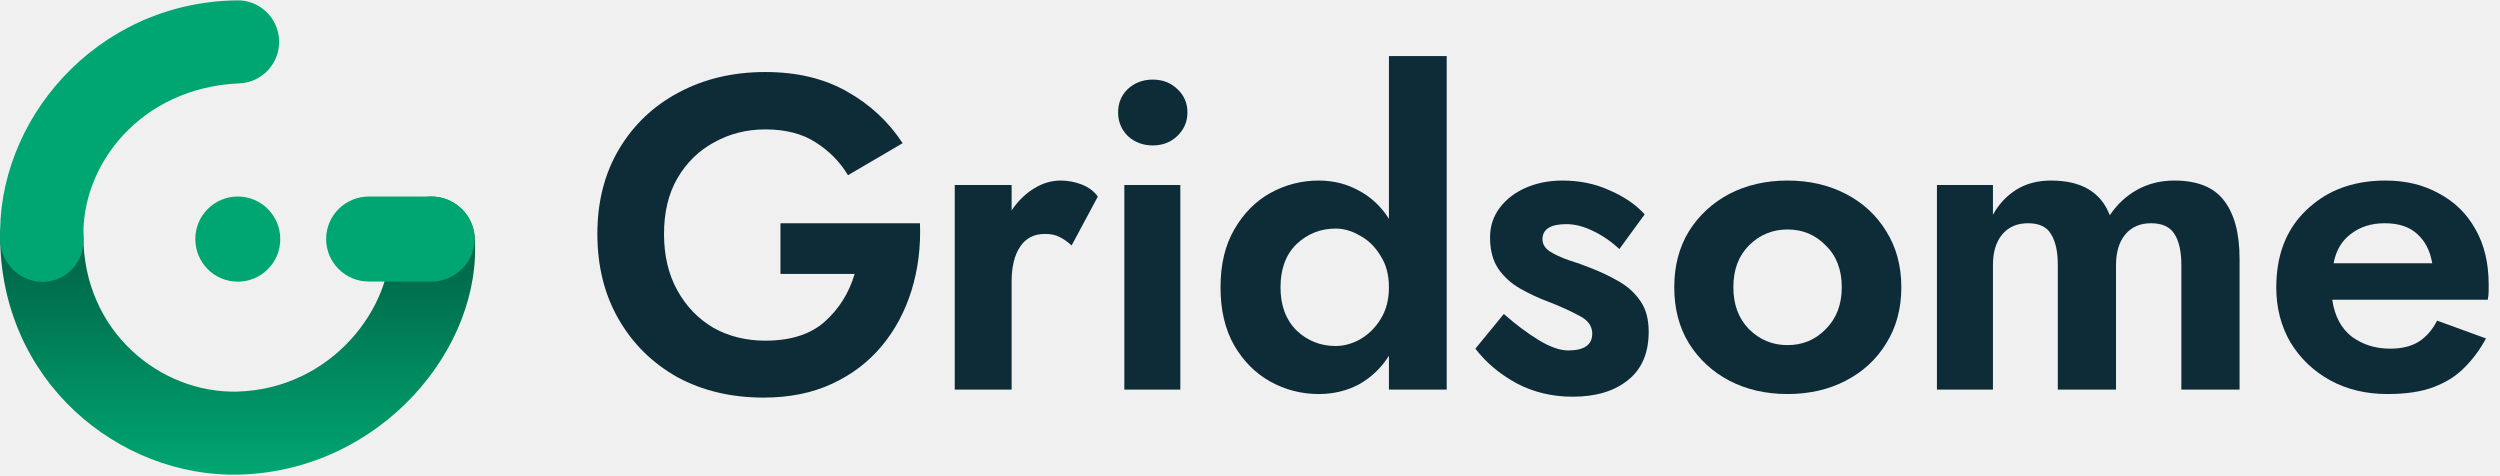
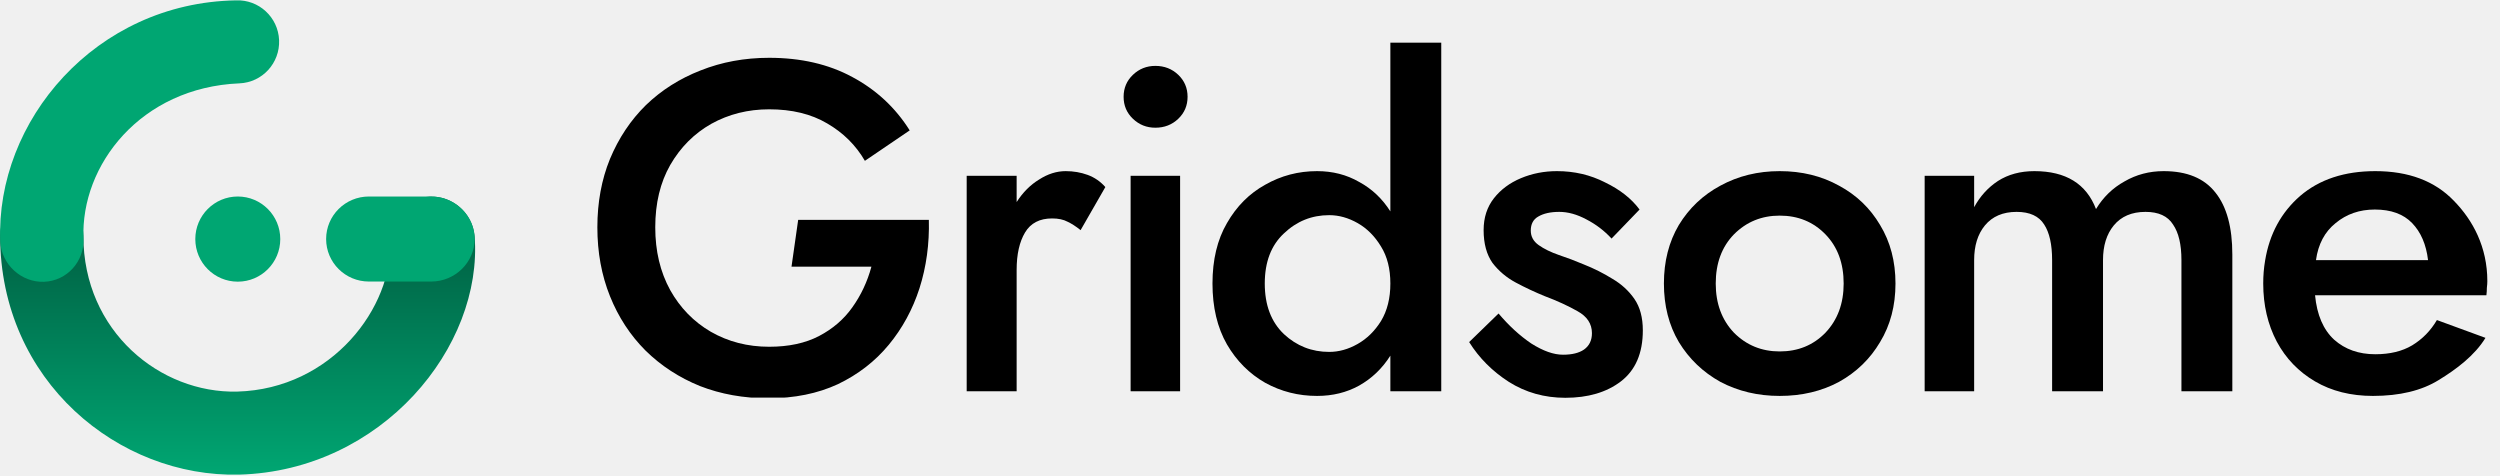
<svg xmlns="http://www.w3.org/2000/svg" width="1289" height="245" viewBox="0 0 1289 245" fill="none">
  <path d="M221.494 101.381C233.274 100.815 243.701 109.953 244.718 121.743C249.124 178.78 196.925 242.674 123.366 244.717C61.377 246.247 0.068 196.619 0.068 121.58C0.068 109.754 9.841 100.167 21.634 100.167C33.427 100.167 42.987 109.754 42.987 121.58C42.987 170.939 82.675 202.883 122.316 201.905C171.115 200.549 202.839 158.295 201.189 123.795C200.623 111.983 209.715 101.948 221.494 101.381Z" fill="url(#paint0_linear)" />
  <path d="M168.15 123.24C168.15 111.133 178.026 101.318 190.208 101.318L222.354 101.318C234.537 101.318 244.718 111.133 244.718 123.24C244.718 135.348 234.537 145.163 222.354 145.163H190.208C178.026 145.163 168.15 135.348 168.15 123.24Z" fill="#00A672" />
  <path d="M100.7 123.272C100.7 111.147 110.513 101.318 122.604 101.318C134.696 101.318 144.509 111.147 144.509 123.272C144.509 135.397 134.696 145.227 122.604 145.227C110.513 145.227 100.7 135.397 100.7 123.272Z" fill="#00A672" />
  <path fill-rule="evenodd" clip-rule="evenodd" d="M143.902 20.696C144.392 32.512 135.236 42.488 123.453 42.979C72.588 45.097 41.535 85.076 43.046 123.036C43.517 134.852 34.537 144.814 22.753 145.286C10.969 145.758 0.606 136.221 0.136 124.405C-2.327 62.545 49.181 1.391 121.681 0.19C133.464 -0.3 143.413 8.88 143.902 20.696Z" fill="#00A672" />
  <g clip-path="url(#clip0)">
-     <path d="M402.407 141.248H440.658C437.756 151.033 432.639 159.212 425.308 165.786C417.976 172.36 407.742 175.647 394.606 175.647C384.678 175.647 375.742 173.43 367.799 168.996C360.009 164.41 353.823 157.989 349.241 149.733C344.659 141.477 342.367 131.769 342.367 120.609C342.367 109.449 344.659 99.894 349.241 91.944C353.976 83.841 360.315 77.649 368.258 73.368C376.2 68.935 384.983 66.718 394.606 66.718C404.993 66.718 413.623 68.935 420.496 73.368C427.522 77.802 433.098 83.459 437.222 90.338L465.403 73.827C458.071 62.667 448.525 53.8 436.763 47.226C425.002 40.499 410.95 37.135 394.606 37.135C377.957 37.135 363.064 40.652 349.928 47.684C336.945 54.564 326.711 64.272 319.227 76.808C311.742 89.345 308 103.945 308 120.609C308 137.273 311.666 151.95 318.998 164.639C326.329 177.328 336.41 187.266 349.241 194.451C362.224 201.484 377.04 205 393.69 205C406.978 205 418.74 202.63 428.973 197.891C439.207 193.152 447.761 186.654 454.634 178.399C461.508 170.143 466.625 160.588 469.985 149.733C473.346 138.878 474.797 127.336 474.338 115.105H402.407V141.248Z" fill="#0D2C38" />
-     <path d="M552.525 126.571L566.043 101.346C564.057 98.594 561.308 96.53 557.795 95.154C554.282 93.778 550.616 93.09 546.797 93.09C542.062 93.09 537.48 94.466 533.05 97.218C528.621 99.97 524.802 103.716 521.595 108.455V95.383H492.268V200.872H521.595V145.147C521.595 137.503 523.046 131.54 525.948 127.259C528.85 122.826 533.127 120.609 538.778 120.609C541.833 120.609 544.353 121.144 546.339 122.214C548.478 123.285 550.54 124.737 552.525 126.571Z" fill="#0D2C38" />
-     <path d="M579.704 95.383V200.872H608.573V95.383H579.704ZM576.496 58.01C576.496 62.75 578.177 66.801 581.537 70.164C585.05 73.375 589.327 74.98 594.367 74.98C599.408 74.98 603.608 73.375 606.969 70.164C610.482 66.801 612.239 62.75 612.239 58.01C612.239 53.118 610.482 49.067 606.969 45.856C603.608 42.646 599.408 41.04 594.367 41.04C589.327 41.04 585.05 42.646 581.537 45.856C578.177 49.067 576.496 53.118 576.496 58.01Z" fill="#0D2C38" />
-     <path d="M660.229 148.128C660.229 138.649 662.979 131.234 668.477 125.883C674.129 120.533 680.85 117.857 688.64 117.857C692.917 117.857 697.117 119.08 701.241 121.526C705.518 123.82 709.031 127.259 711.78 131.846C714.683 136.28 716.134 141.707 716.134 148.128C716.134 154.549 714.683 160.053 711.78 164.639C709.031 169.073 705.518 172.513 701.241 174.959C697.117 177.252 692.917 178.399 688.64 178.399C680.85 178.399 674.129 175.723 668.477 170.372C662.979 164.868 660.229 157.454 660.229 148.128ZM629.299 148.128C629.299 159.9 631.666 169.914 636.401 178.169C641.136 186.272 647.322 192.464 654.96 196.744C662.75 201.025 671.074 203.165 679.933 203.165C687.571 203.165 694.52 201.484 700.783 198.12C707.045 194.604 712.162 189.712 716.134 183.444V200.872H745.919V28.893H716.134V112.812C712.162 106.544 707.045 101.728 700.783 98.365C694.52 94.848 687.571 93.09 679.933 93.09C671.074 93.09 662.75 95.231 654.96 99.511C647.322 103.792 641.136 110.06 636.401 118.316C631.666 126.419 629.299 136.356 629.299 148.128Z" fill="#0D2C38" />
-     <path d="M775.369 161.887L760.706 179.774C766.204 186.96 773.307 192.922 782.013 197.662C790.72 202.248 800.343 204.541 810.882 204.541C822.796 204.541 832.266 201.713 839.292 196.056C846.471 190.4 850.061 182.068 850.061 171.06C850.061 164.639 848.686 159.441 845.937 155.466C843.187 151.338 839.598 147.975 835.168 145.376C830.739 142.777 826.004 140.484 820.963 138.496C816.839 136.815 812.791 135.362 808.82 134.139C804.849 132.763 801.565 131.234 798.968 129.553C796.524 127.871 795.302 125.807 795.302 123.361C795.302 118.163 799.426 115.564 807.674 115.564C811.951 115.564 816.457 116.711 821.192 119.004C826.08 121.297 830.662 124.431 834.939 128.406L847.999 110.519C843.417 105.474 837.383 101.346 829.899 98.135C822.567 94.772 814.472 93.09 805.612 93.09C798.739 93.09 792.476 94.313 786.825 96.76C781.173 99.206 776.667 102.645 773.307 107.079C769.947 111.513 768.266 116.634 768.266 122.444C768.266 129.018 769.717 134.445 772.62 138.726C775.522 142.853 779.264 146.217 783.846 148.816C788.429 151.415 793.164 153.632 798.052 155.466C804.009 157.759 809.278 160.129 813.861 162.575C818.596 164.868 820.963 168.003 820.963 171.977C820.963 177.787 816.839 180.692 808.591 180.692C804.314 180.692 799.273 178.934 793.469 175.417C787.665 171.901 781.631 167.391 775.369 161.887Z" fill="#0D2C38" />
-     <path d="M893.718 148.128C893.718 139.108 896.391 131.922 901.737 126.571C907.236 121.068 913.881 118.316 921.671 118.316C929.46 118.316 936.028 121.068 941.374 126.571C946.873 131.922 949.623 139.108 949.623 148.128C949.623 156.995 946.873 164.181 941.374 169.684C936.028 175.188 929.46 177.94 921.671 177.94C913.881 177.94 907.236 175.188 901.737 169.684C896.391 164.181 893.718 156.995 893.718 148.128ZM863.246 148.128C863.246 159.135 865.766 168.767 870.807 177.023C876 185.278 882.95 191.699 891.656 196.286C900.515 200.872 910.52 203.165 921.671 203.165C932.821 203.165 942.826 200.872 951.685 196.286C960.544 191.699 967.494 185.278 972.534 177.023C977.728 168.767 980.324 159.135 980.324 148.128C980.324 137.12 977.728 127.489 972.534 119.233C967.494 110.977 960.544 104.556 951.685 99.97C942.826 95.383 932.821 93.09 921.671 93.09C910.52 93.09 900.515 95.383 891.656 99.97C882.95 104.556 876 110.977 870.807 119.233C865.766 127.489 863.246 137.12 863.246 148.128Z" fill="#0D2C38" />
-     <path d="M1154.72 133.451C1154.72 120.303 1152.04 110.29 1146.7 103.41C1141.5 96.53 1132.95 93.09 1121.04 93.09C1114.01 93.09 1107.59 94.695 1101.79 97.906C1096.14 101.117 1091.48 105.474 1087.81 110.977C1083.23 99.053 1073.15 93.09 1057.57 93.09C1050.54 93.09 1044.51 94.695 1039.47 97.906C1034.43 101.117 1030.46 105.397 1027.56 110.748V95.383H998.687V200.872H1027.56V136.662C1027.56 129.935 1029.16 124.66 1032.37 120.838C1035.58 117.016 1040 115.105 1045.66 115.105C1051.46 115.105 1055.43 117.016 1057.57 120.838C1059.86 124.508 1061.01 129.782 1061.01 136.662V200.872H1091.02V136.662C1091.02 129.935 1092.63 124.66 1095.83 120.838C1099.04 117.016 1103.47 115.105 1109.12 115.105C1114.93 115.105 1118.97 117.016 1121.26 120.838C1123.56 124.508 1124.7 129.782 1124.7 136.662V200.872H1154.72V133.451Z" fill="#0D2C38" />
-     <path d="M1202.51 154.549H1282.7C1283 152.867 1283.16 151.415 1283.16 150.192C1283.16 148.816 1283.16 147.669 1283.16 146.752C1283.16 135.592 1280.87 126.036 1276.28 118.087C1271.85 110.137 1265.59 104.021 1257.5 99.741C1249.55 95.307 1240.39 93.09 1230 93.09C1215.03 93.09 1202.58 97.142 1192.66 105.244C1182.73 113.194 1176.69 123.667 1174.56 136.662C1174.25 138.496 1174.02 140.407 1173.87 142.395C1173.72 144.229 1173.64 146.14 1173.64 148.128C1173.64 158.677 1176.08 168.155 1180.97 176.564C1186.01 184.82 1192.81 191.317 1201.36 196.056C1210.07 200.796 1219.92 203.165 1230.92 203.165C1240.69 203.165 1248.71 201.942 1254.98 199.496C1261.39 197.05 1266.66 193.687 1270.78 189.406C1275.06 185.125 1278.73 180.157 1281.78 174.5L1256.58 165.327C1254.14 170.066 1251 173.659 1247.19 176.105C1243.37 178.551 1238.4 179.774 1232.29 179.774C1224.81 179.774 1218.24 177.711 1212.59 173.583C1207.09 169.302 1203.73 162.957 1202.51 154.549ZM1203.2 135.744C1204.42 129.17 1207.4 124.125 1212.13 120.609C1216.87 116.94 1222.67 115.105 1229.54 115.105C1236.72 115.105 1242.3 116.94 1246.27 120.609C1250.39 124.278 1252.99 129.323 1254.06 135.744H1203.2Z" fill="#0D2C38" />
+     <path d="M408.102 137.495H449.305C447.219 145.221 443.929 152.224 439.436 158.502C435.103 164.618 429.405 169.528 422.344 173.231C415.283 176.933 406.697 178.784 396.587 178.784C385.513 178.784 375.483 176.209 366.496 171.057C357.67 165.906 350.688 158.743 345.553 149.568C340.418 140.231 337.85 129.446 337.85 117.212C337.85 104.817 340.418 94.112 345.553 85.098C350.849 75.922 357.91 68.84 366.737 63.849C375.724 58.859 385.674 56.364 396.587 56.364C408.302 56.364 418.252 58.779 426.437 63.608C434.782 68.437 441.281 74.876 445.935 82.925L469.045 67.23C461.663 55.479 451.793 46.303 439.436 39.703C427.239 33.103 412.956 29.803 396.587 29.803C383.909 29.803 372.113 31.977 361.2 36.323C350.448 40.508 341.06 46.464 333.035 54.191C325.172 61.918 318.993 71.174 314.5 81.959C310.167 92.583 308 104.334 308 117.212C308 130.09 310.167 141.921 314.5 152.706C318.833 163.492 324.931 172.828 332.795 180.716C340.819 188.604 350.207 194.72 360.959 199.067C371.712 203.252 383.427 205.345 396.105 205.345C409.586 205.345 421.542 202.93 431.973 198.101C442.405 193.111 451.151 186.35 458.212 177.818C465.273 169.287 470.569 159.548 474.1 148.602C477.631 137.495 479.235 125.743 478.914 113.349H411.539L408.102 137.495Z" fill="black" />
+     <path d="M557.159 118.661L569.918 96.446C567.35 93.549 564.301 91.456 560.77 90.168C557.24 88.881 553.468 88.237 549.456 88.237C544.802 88.237 540.228 89.686 535.735 92.583C531.241 95.32 527.39 99.183 524.18 104.173V90.651H498.423V201.723H524.18V139.185C524.18 131.136 525.624 124.697 528.513 119.868C531.402 115.039 536.056 112.624 542.475 112.624C545.685 112.624 548.333 113.188 550.419 114.314C552.505 115.28 554.752 116.729 557.159 118.661Z" fill="black" />
+     <path d="M582.945 90.651V201.723H608.462V90.651H582.945ZM579.334 49.91C579.334 54.418 580.939 58.201 584.149 61.259C587.358 64.318 591.21 65.847 595.704 65.847C600.358 65.847 604.289 64.318 607.499 61.259C610.709 58.201 612.314 54.418 612.314 49.91C612.314 45.403 610.709 41.62 607.499 38.562C604.289 35.503 600.358 33.974 595.704 33.974C591.21 33.974 587.358 35.503 584.149 38.562C580.939 41.62 579.334 45.403 579.334 49.91Z" fill="black" />
+     <path d="M652.116 146.187C652.116 135.08 655.406 126.468 661.986 120.351C668.566 114.073 676.349 110.934 685.336 110.934C690.311 110.934 695.206 112.302 700.021 115.039C704.835 117.775 708.847 121.8 712.057 127.112C715.266 132.263 716.871 138.621 716.871 146.187C716.871 153.753 715.266 160.192 712.057 165.504C708.847 170.655 704.835 174.599 700.021 177.335C695.206 180.072 690.311 181.44 685.336 181.44C676.349 181.44 668.566 178.382 661.986 172.265C655.406 165.987 652.116 157.294 652.116 146.187ZM625.155 146.187C625.155 158.421 627.643 168.884 632.618 177.577C637.593 186.108 644.172 192.708 652.357 197.377C660.542 201.884 669.449 204.137 679.078 204.137C687.102 204.137 694.323 202.367 700.743 198.825C707.323 195.123 712.699 189.972 716.871 183.372V201.723H743.11V21.311H716.871V109.002C712.699 102.402 707.323 97.332 700.743 93.79C694.323 90.088 687.102 88.237 679.078 88.237C669.449 88.237 660.542 90.571 652.357 95.239C644.172 99.746 637.593 106.346 632.618 115.039C627.643 123.57 625.155 133.953 625.155 146.187Z" fill="black" />
+     <path d="M772.658 161.64L757.493 176.37C762.628 184.579 769.449 191.421 777.954 196.894C786.62 202.367 796.33 205.103 807.082 205.103C818.797 205.103 828.346 202.286 835.728 196.652C843.271 190.857 847.042 182.084 847.042 170.333C847.042 163.733 845.598 158.341 842.709 154.155C839.821 149.97 836.049 146.509 831.395 143.772C826.741 140.875 821.766 138.38 816.47 136.287C812.298 134.517 808.045 132.907 803.712 131.458C799.539 130.009 796.089 128.319 793.361 126.387C790.632 124.456 789.268 121.961 789.268 118.902C789.268 115.522 790.552 113.107 793.12 111.658C795.848 110.049 799.459 109.244 803.953 109.244C808.446 109.244 813.1 110.532 817.915 113.107C822.89 115.683 827.223 118.983 830.914 123.007L845.357 108.036C841.185 102.402 835.247 97.734 827.544 94.032C820.001 90.168 811.736 88.237 802.749 88.237C796.169 88.237 789.991 89.444 784.213 91.859C778.436 94.273 773.782 97.734 770.251 102.241C766.721 106.749 764.955 112.222 764.955 118.661C764.955 125.583 766.48 131.217 769.529 135.563C772.739 139.748 776.751 143.129 781.565 145.704C786.38 148.28 791.355 150.614 796.49 152.706C802.909 155.121 808.526 157.697 813.341 160.433C818.316 163.17 820.803 166.953 820.803 171.782C820.803 175.484 819.439 178.301 816.711 180.233C814.143 182.004 810.532 182.889 805.878 182.889C801.064 182.889 795.607 180.957 789.509 177.094C783.571 173.07 777.954 167.918 772.658 161.64Z" fill="black" />
+     <path d="M884.632 146.187C884.632 135.724 887.762 127.273 894.021 120.834C900.44 114.395 908.304 111.175 917.612 111.175C927.08 111.175 934.944 114.395 941.203 120.834C947.462 127.273 950.591 135.724 950.591 146.187C950.591 156.489 947.462 164.94 941.203 171.54C934.944 177.979 927.08 181.199 917.612 181.199C908.304 181.199 900.44 177.979 894.021 171.54C887.762 164.94 884.632 156.489 884.632 146.187ZM857.912 146.187C857.912 157.616 860.48 167.677 865.615 176.37C870.911 185.062 878.053 191.903 887.04 196.894C896.187 201.723 906.378 204.137 917.612 204.137C929.006 204.137 939.197 201.723 948.184 196.894C957.171 191.903 964.232 185.062 969.367 176.37C974.663 167.677 977.311 157.616 977.311 146.187C977.311 134.758 974.663 124.697 969.367 116.005C964.232 107.312 957.171 100.551 948.184 95.722C939.197 90.732 929.006 88.237 917.612 88.237C906.378 88.237 896.187 90.732 887.04 95.722C878.053 100.551 870.911 107.312 865.615 116.005C860.48 124.697 857.912 134.758 857.912 146.187Z" fill="black" />
+     <path d="M1150.99 131.217C1150.99 117.212 1148.1 106.588 1142.32 99.344C1136.55 91.939 1127.64 88.237 1115.6 88.237C1108.22 88.237 1101.48 90.007 1095.38 93.549C1089.28 96.929 1084.39 101.678 1080.7 107.795C1075.72 94.756 1065.13 88.237 1048.92 88.237C1041.7 88.237 1035.44 89.927 1030.15 93.307C1025.01 96.688 1020.92 101.195 1017.87 106.829V90.651H992.352V201.723H1017.87V134.114C1017.87 126.709 1019.71 120.753 1023.41 116.246C1027.26 111.578 1032.71 109.244 1039.77 109.244C1046.52 109.244 1051.25 111.417 1053.98 115.763C1056.71 119.948 1058.07 126.065 1058.07 134.114V201.723H1084.31V134.114C1084.31 126.709 1086.15 120.753 1089.85 116.246C1093.7 111.578 1099.15 109.244 1106.21 109.244C1112.96 109.244 1117.69 111.417 1120.42 115.763C1123.31 119.948 1124.75 126.065 1124.75 134.114V201.723H1150.99V131.217Z" fill="black" />
+     <path d="M1193.64 152.224H1281.99C1282.15 150.936 1282.23 149.648 1282.23 148.36C1282.39 147.072 1282.47 145.946 1282.47 144.98C1282.47 127.434 1275.09 113.59 1265.14 103.449C1255.35 93.307 1241.87 88.237 1224.7 88.237C1208.81 88.237 1195.89 92.502 1185.94 101.034C1176.15 109.566 1170.13 120.673 1167.89 134.356C1167.56 136.287 1167.32 138.219 1167.16 140.151C1167 142.082 1166.92 144.094 1166.92 146.187C1166.92 157.294 1169.25 167.275 1173.9 176.128C1178.56 184.821 1185.14 191.662 1193.64 196.652C1202.15 201.642 1212.1 204.137 1223.49 204.137C1237.29 204.137 1248.61 201.401 1257.43 195.928C1266.42 190.455 1276.05 183.211 1281.51 174.196L1256.47 165.021C1253.26 170.494 1249.01 174.84 1243.71 178.06C1238.58 181.118 1232.24 182.647 1224.7 182.647C1216.19 182.647 1209.13 180.152 1203.51 175.162C1197.9 170.011 1194.61 162.365 1193.64 152.224ZM1194.12 134.114C1195.25 125.904 1198.62 119.546 1204.23 115.039C1209.85 110.371 1216.59 108.036 1224.46 108.036C1232.8 108.036 1239.22 110.371 1243.71 115.039C1248.21 119.707 1250.94 126.065 1251.9 134.114H1194.12Z" fill="black" />
  </g>
  <defs>
    <linearGradient id="paint0_linear" x1="122.359" y1="244.718" x2="122.359" y2="138.843" gradientUnits="userSpaceOnUse">
      <stop stop-color="#00A672" />
      <stop offset="1" stop-color="#006B4A" />
    </linearGradient>
    <clipPath id="clip0">
      <rect width="981" height="183" fill="white" transform="translate(308 22)" />
    </clipPath>
  </defs>
</svg>
